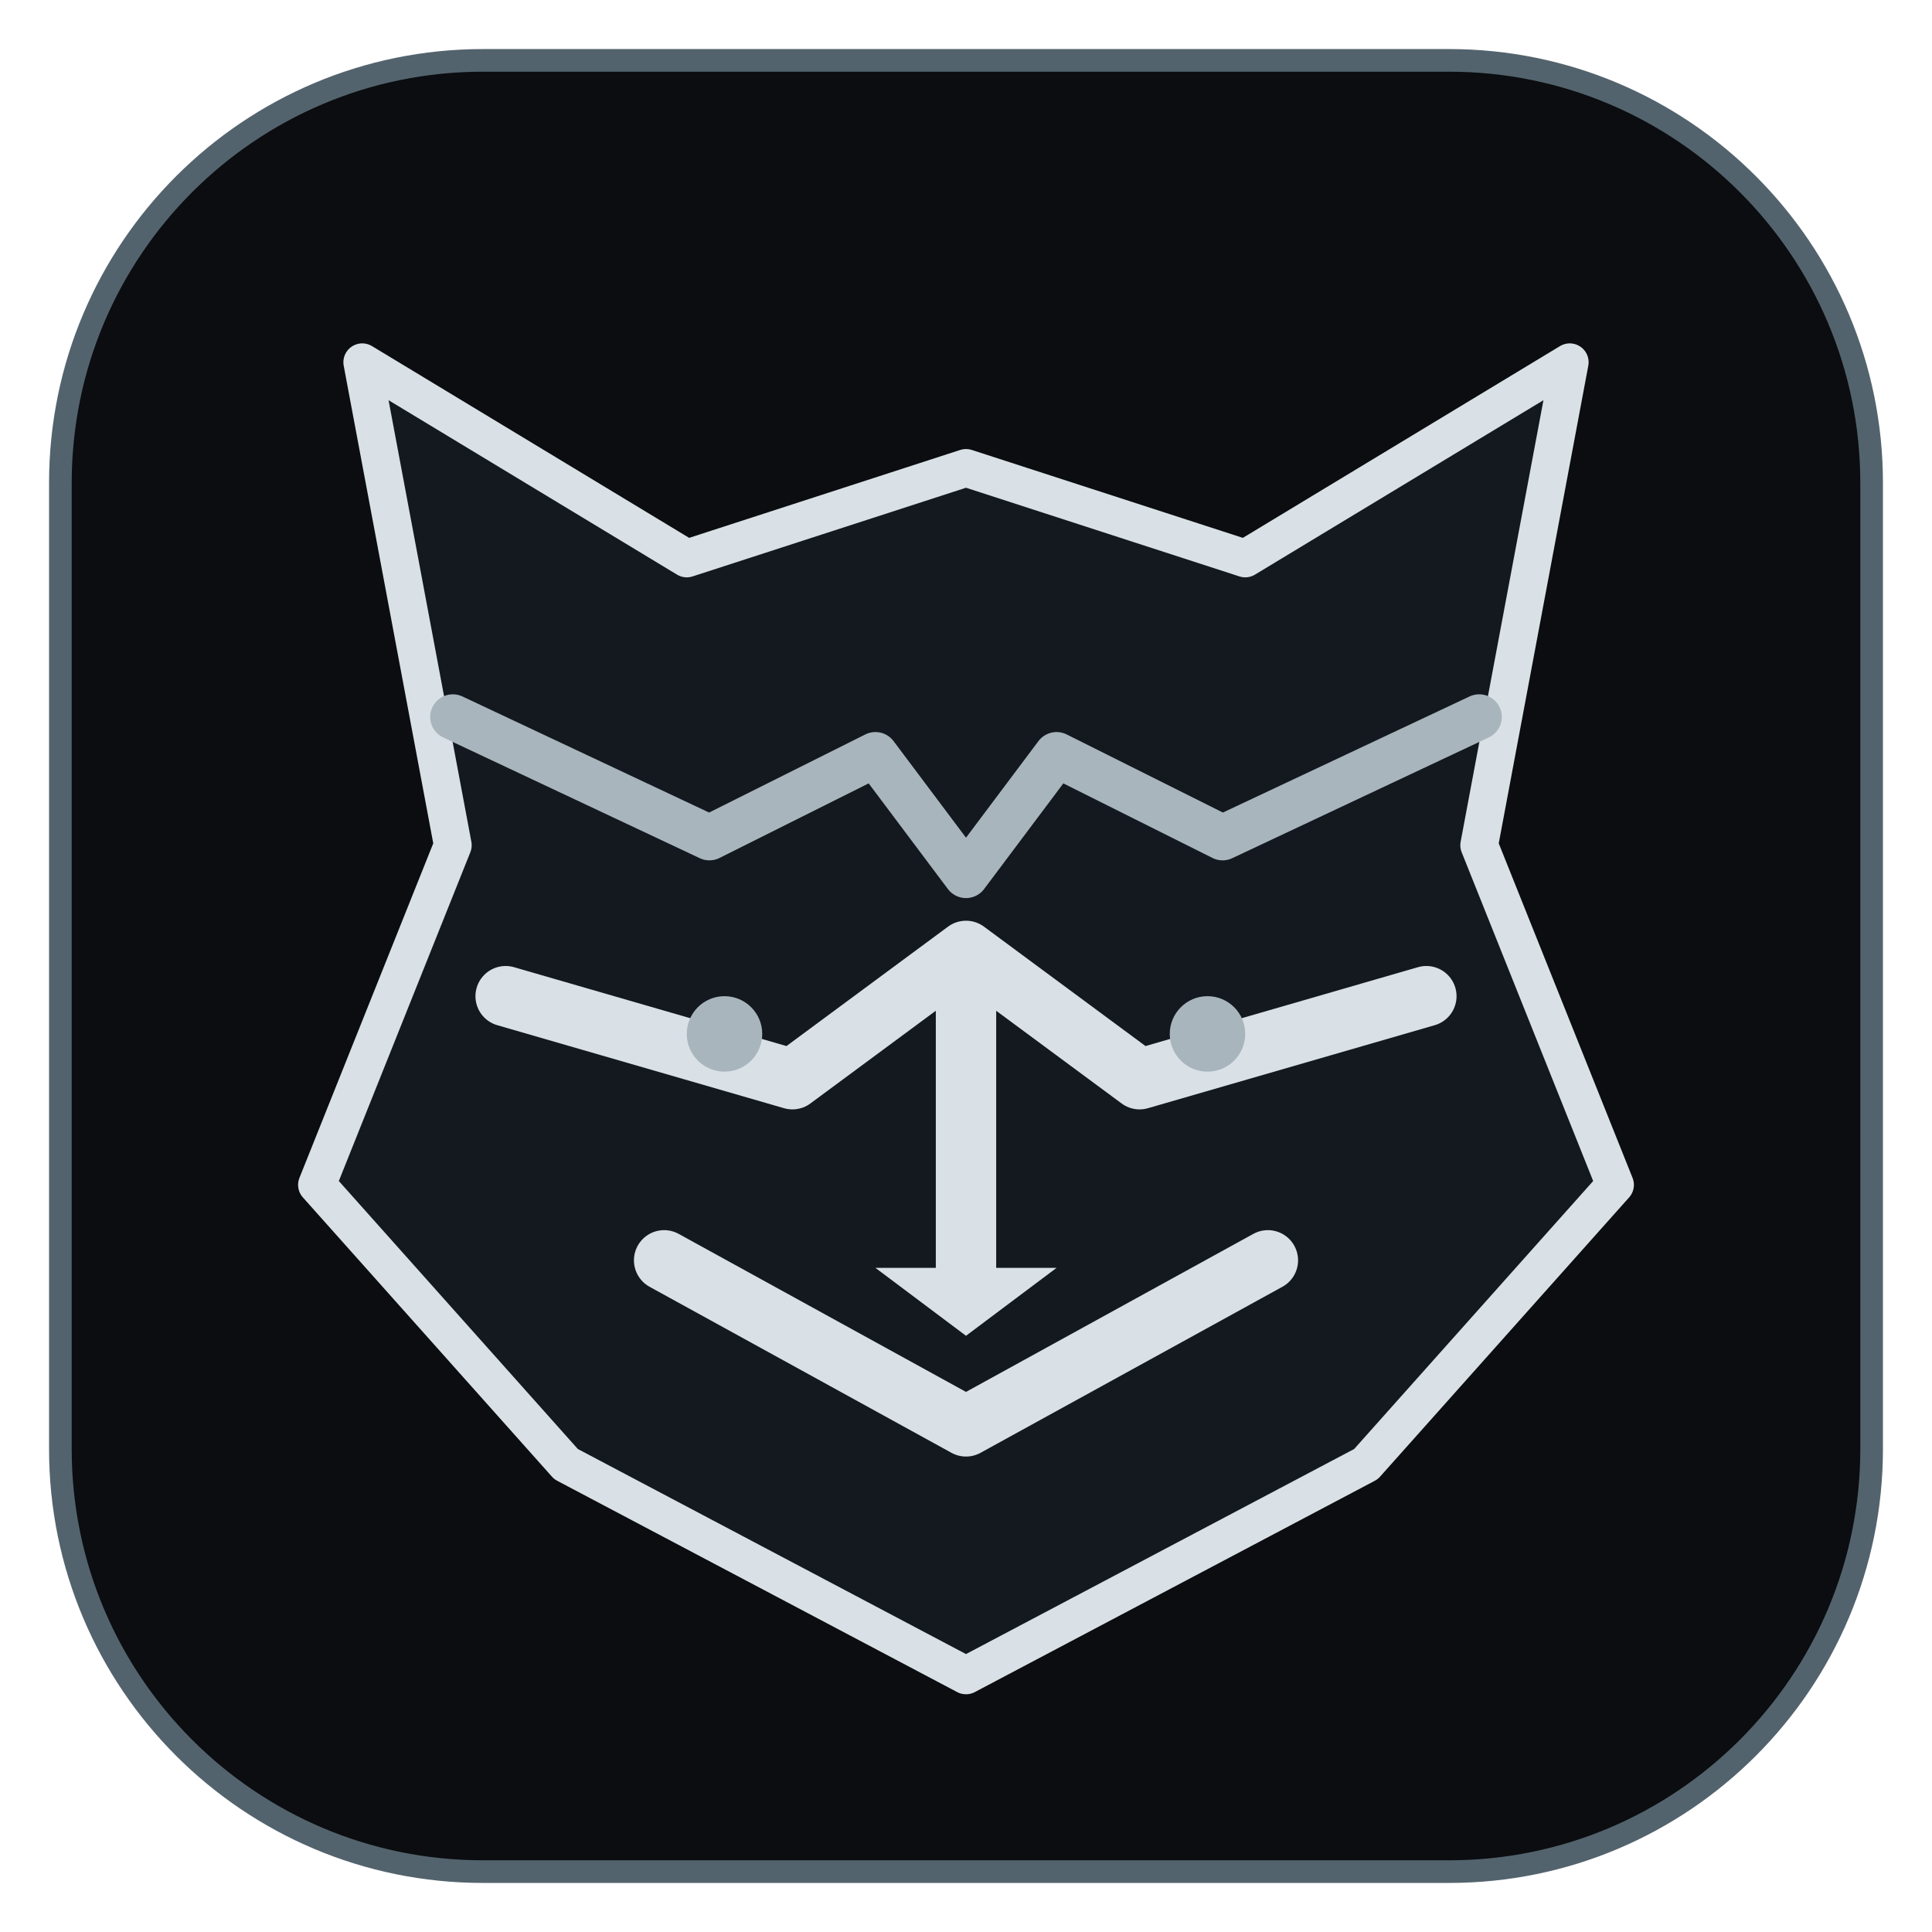
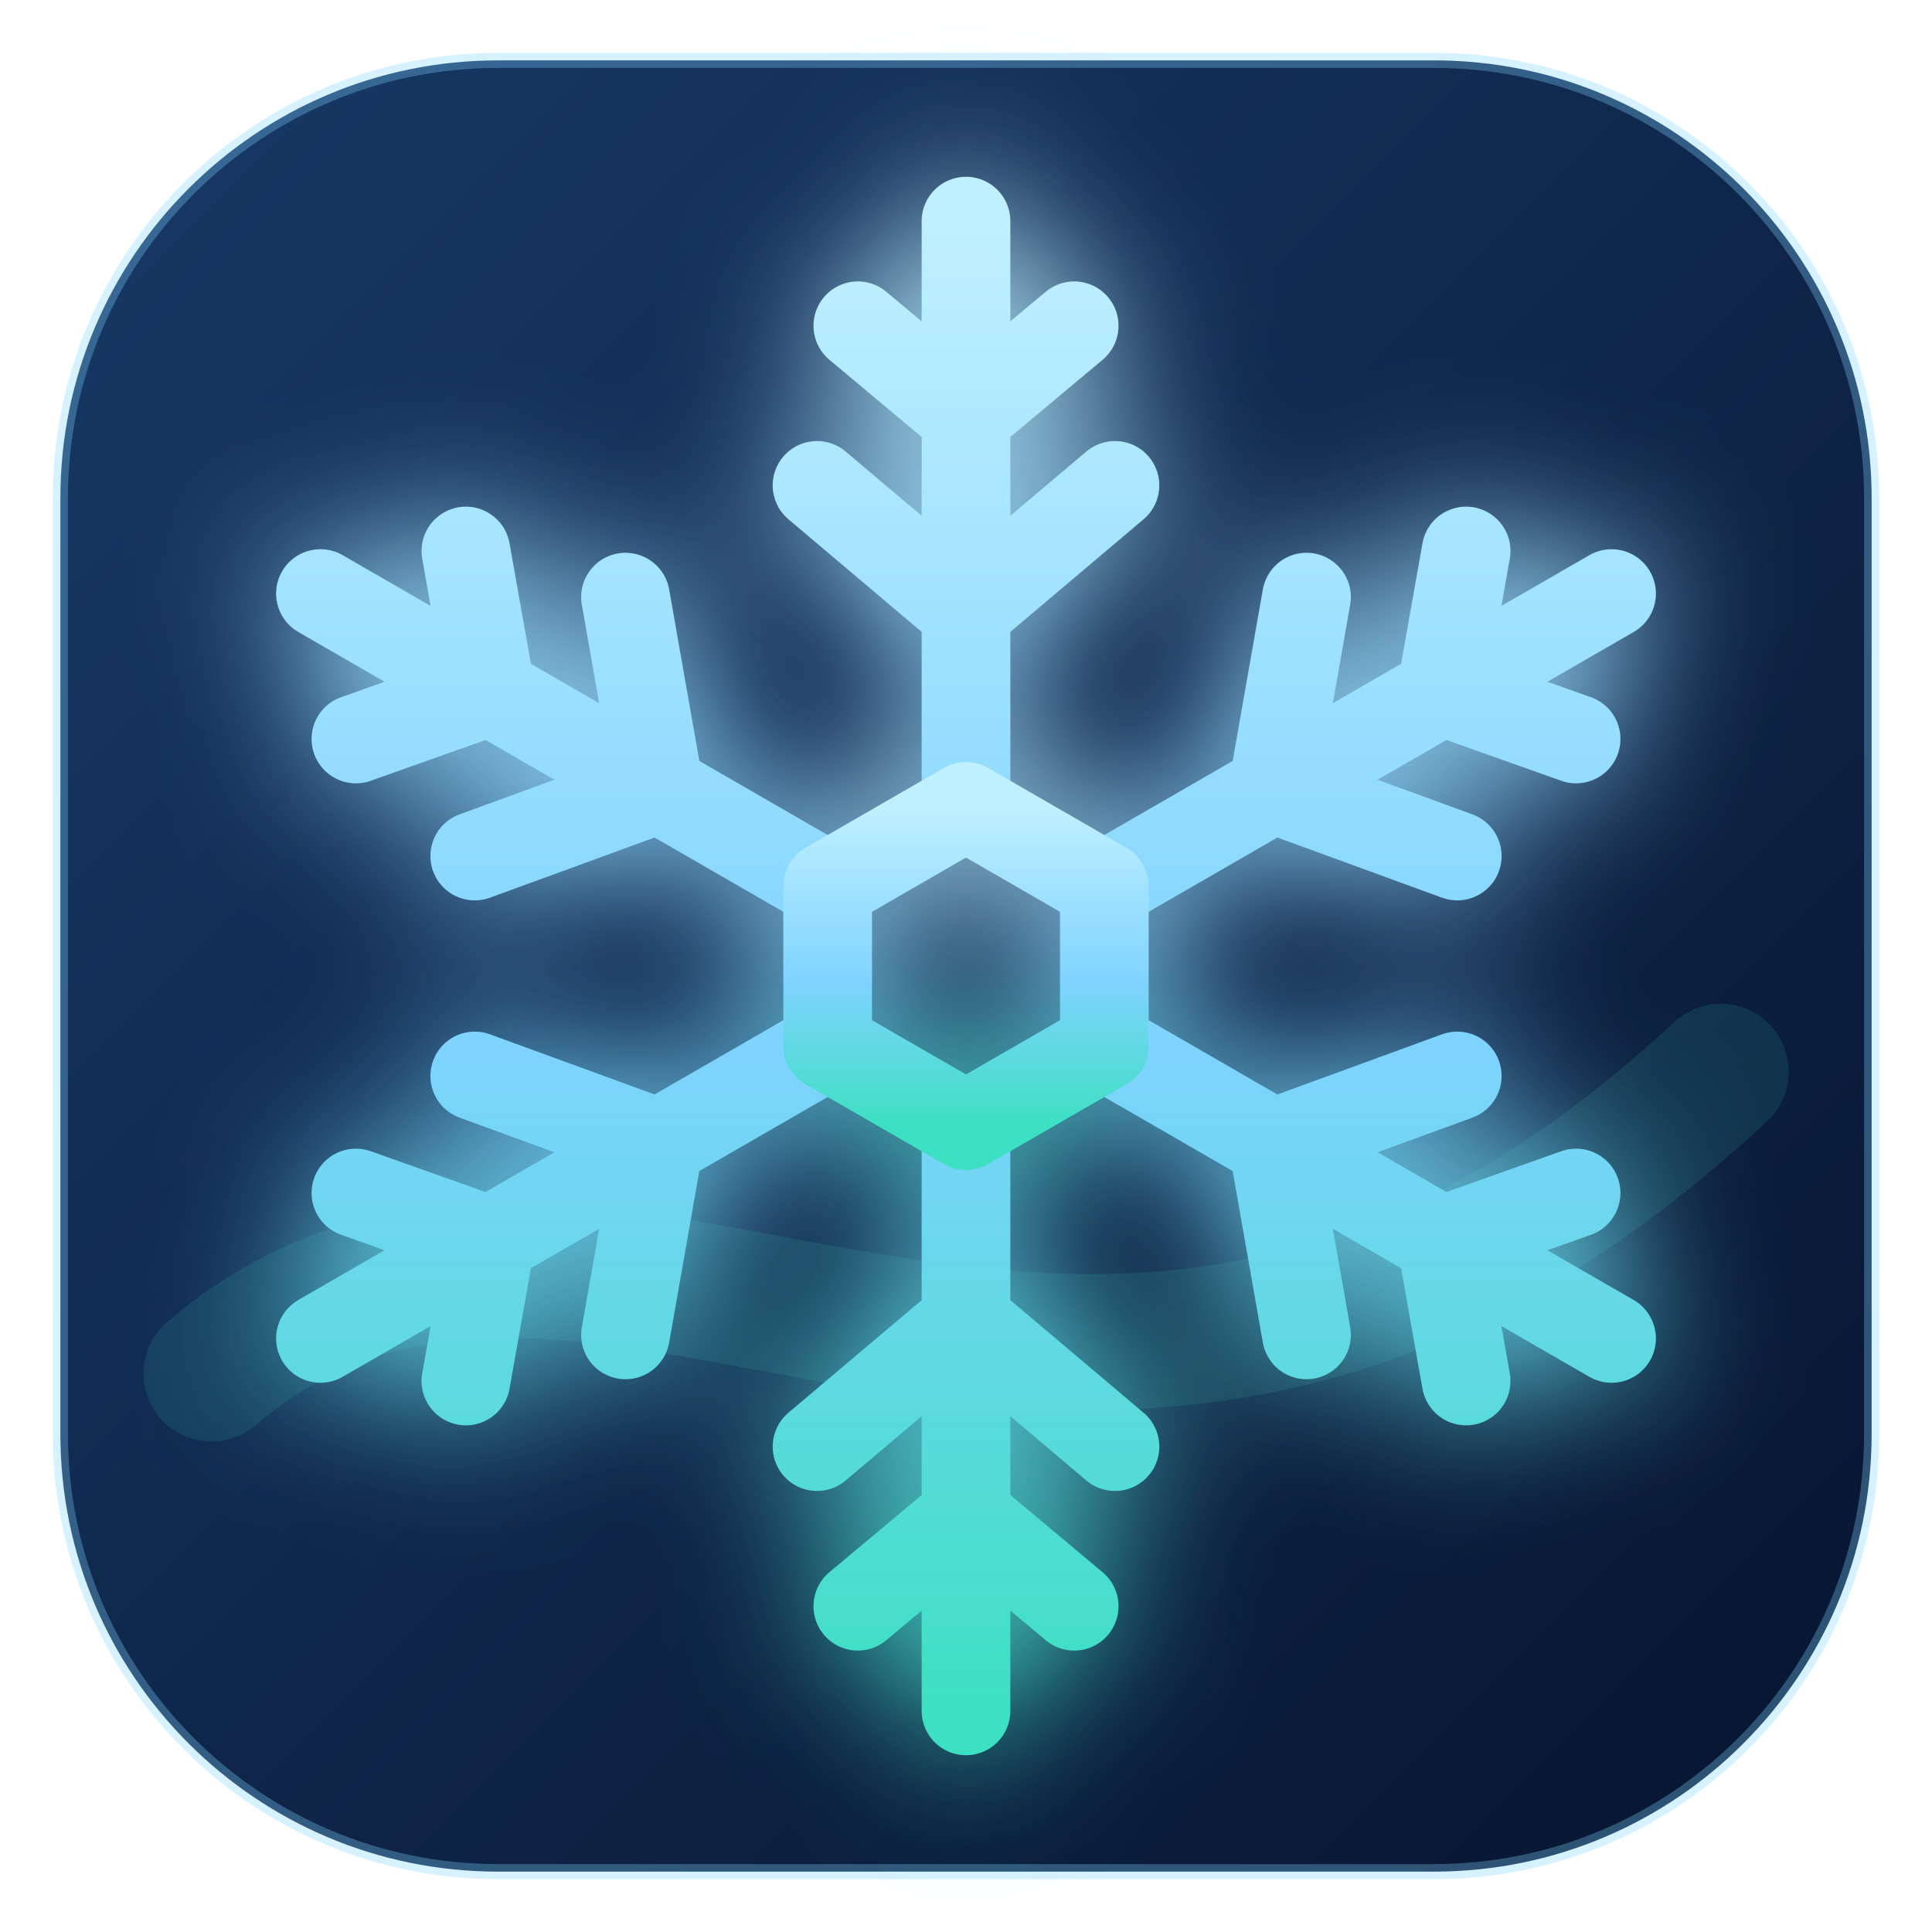
- <svg xmlns="http://www.w3.org/2000/svg" width="256" height="256" viewBox="0 0 256 256" role="img" aria-labelledby="title">
-   <rect x="8" y="8" width="240" height="240" rx="56" fill="#0B0D10" stroke="#53636D" stroke-width="3" />
-   <path d="M48 48 91 74 128 62 165 74 208 48 196 112 214 157 181 194 128 222 75 194 42 157 60 112Z" fill="#13191F" stroke="#D9E1E6" stroke-width="5" stroke-linejoin="round" />
-   <path d="M60 95 94 111 116 100 128 116 140 100 162 111 196 95" fill="none" stroke="#A9B5BD" stroke-width="6" stroke-linecap="round" stroke-linejoin="round" />
-   <path d="M67 132 105 143 128 126 151 143 189 132M88 167 128 189 168 167M128 130 128 169" fill="none" stroke="#D9E1E6" stroke-width="8" stroke-linecap="round" stroke-linejoin="round" />
-   <path d="M116 168 128 177 140 168" fill="#D9E1E6" />
-   <circle cx="96" cy="137" r="5" fill="#A9B5BD" />
-   <circle cx="160" cy="137" r="5" fill="#A9B5BD" />
+ <svg xmlns="http://www.w3.org/2000/svg" width="256" height="256" viewBox="0 0 256 256">
+   <defs>
+     <linearGradient id="bg" x1="0" y1="0" x2="1" y2="1">
+       <stop stop-color="#173967" />
+       <stop offset="1" stop-color="#07142F" />
+     </linearGradient>
+     <linearGradient id="g" x1="0" y1="0" x2="0" y2="1">
+       <stop stop-color="#BFF0FF" />
+       <stop offset=".55" stop-color="#7FD3FF" />
+       <stop offset="1" stop-color="#3DE0C2" />
+     </linearGradient>
+     <filter id="glow" x="-50%" y="-50%" width="200%" height="200%">
+       <feGaussianBlur stdDeviation="4" result="b" />
+       <feMerge>
+         <feMergeNode in="b" />
+         <feMergeNode in="SourceGraphic" />
+       </feMerge>
+     </filter>
+   </defs>
+   <rect x="8" y="8" width="240" height="240" rx="58" fill="url(#bg)" stroke="#7FD3FF" stroke-opacity=".32" stroke-width="2" />
+   <path d="M28 182C80 138 143 221 228 142" fill="none" stroke="#3DE0C2" stroke-opacity=".12" stroke-width="18" stroke-linecap="round" />
+   <g transform="translate(128 128) scale(2.35)" fill="none" stroke="url(#g)" stroke-width="5" stroke-linecap="round" stroke-linejoin="round" filter="url(#glow)">
+     <path d="M0 -9V-42M0 -20L-8.4 -27.1M0 -20L8.4 -27.1M0 -31L-6.1 -36.1M0 -31L6.1 -36.1M7.8 -4.5L36.4 -21M17.3 -10L19.2 -20.8M17.3 -10L27.7 -6.2M26.8 -15.5L28.2 -23.4M26.8 -15.5L34.4 -12.8M7.8 4.5L36.4 21M17.3 10L27.7 6.2M17.3 10L19.2 20.8M26.8 15.5L34.4 12.8M26.8 15.5L28.2 23.4M0 9V42M0 20L8.4 27.1M0 20L-8.4 27.1M0 31L6.1 36.1M0 31L-6.1 36.1M-7.8 4.5L-36.4 21M-17.3 10L-19.2 20.8M-17.3 10L-27.7 6.2M-26.8 15.5L-28.2 23.4M-26.8 15.5L-34.4 12.8M-7.8 -4.5L-36.4 -21M-17.3 -10L-27.7 -6.2M-17.3 -10L-19.2 -20.8M-26.8 -15.5L-34.4 -12.8M-26.8 -15.5L-28.2 -23.4" />
+     <polygon points="0,-9 7.8,-4.5 7.8,4.5 0,9 -7.8,4.5 -7.8,-4.5" />
+   </g>
</svg>
